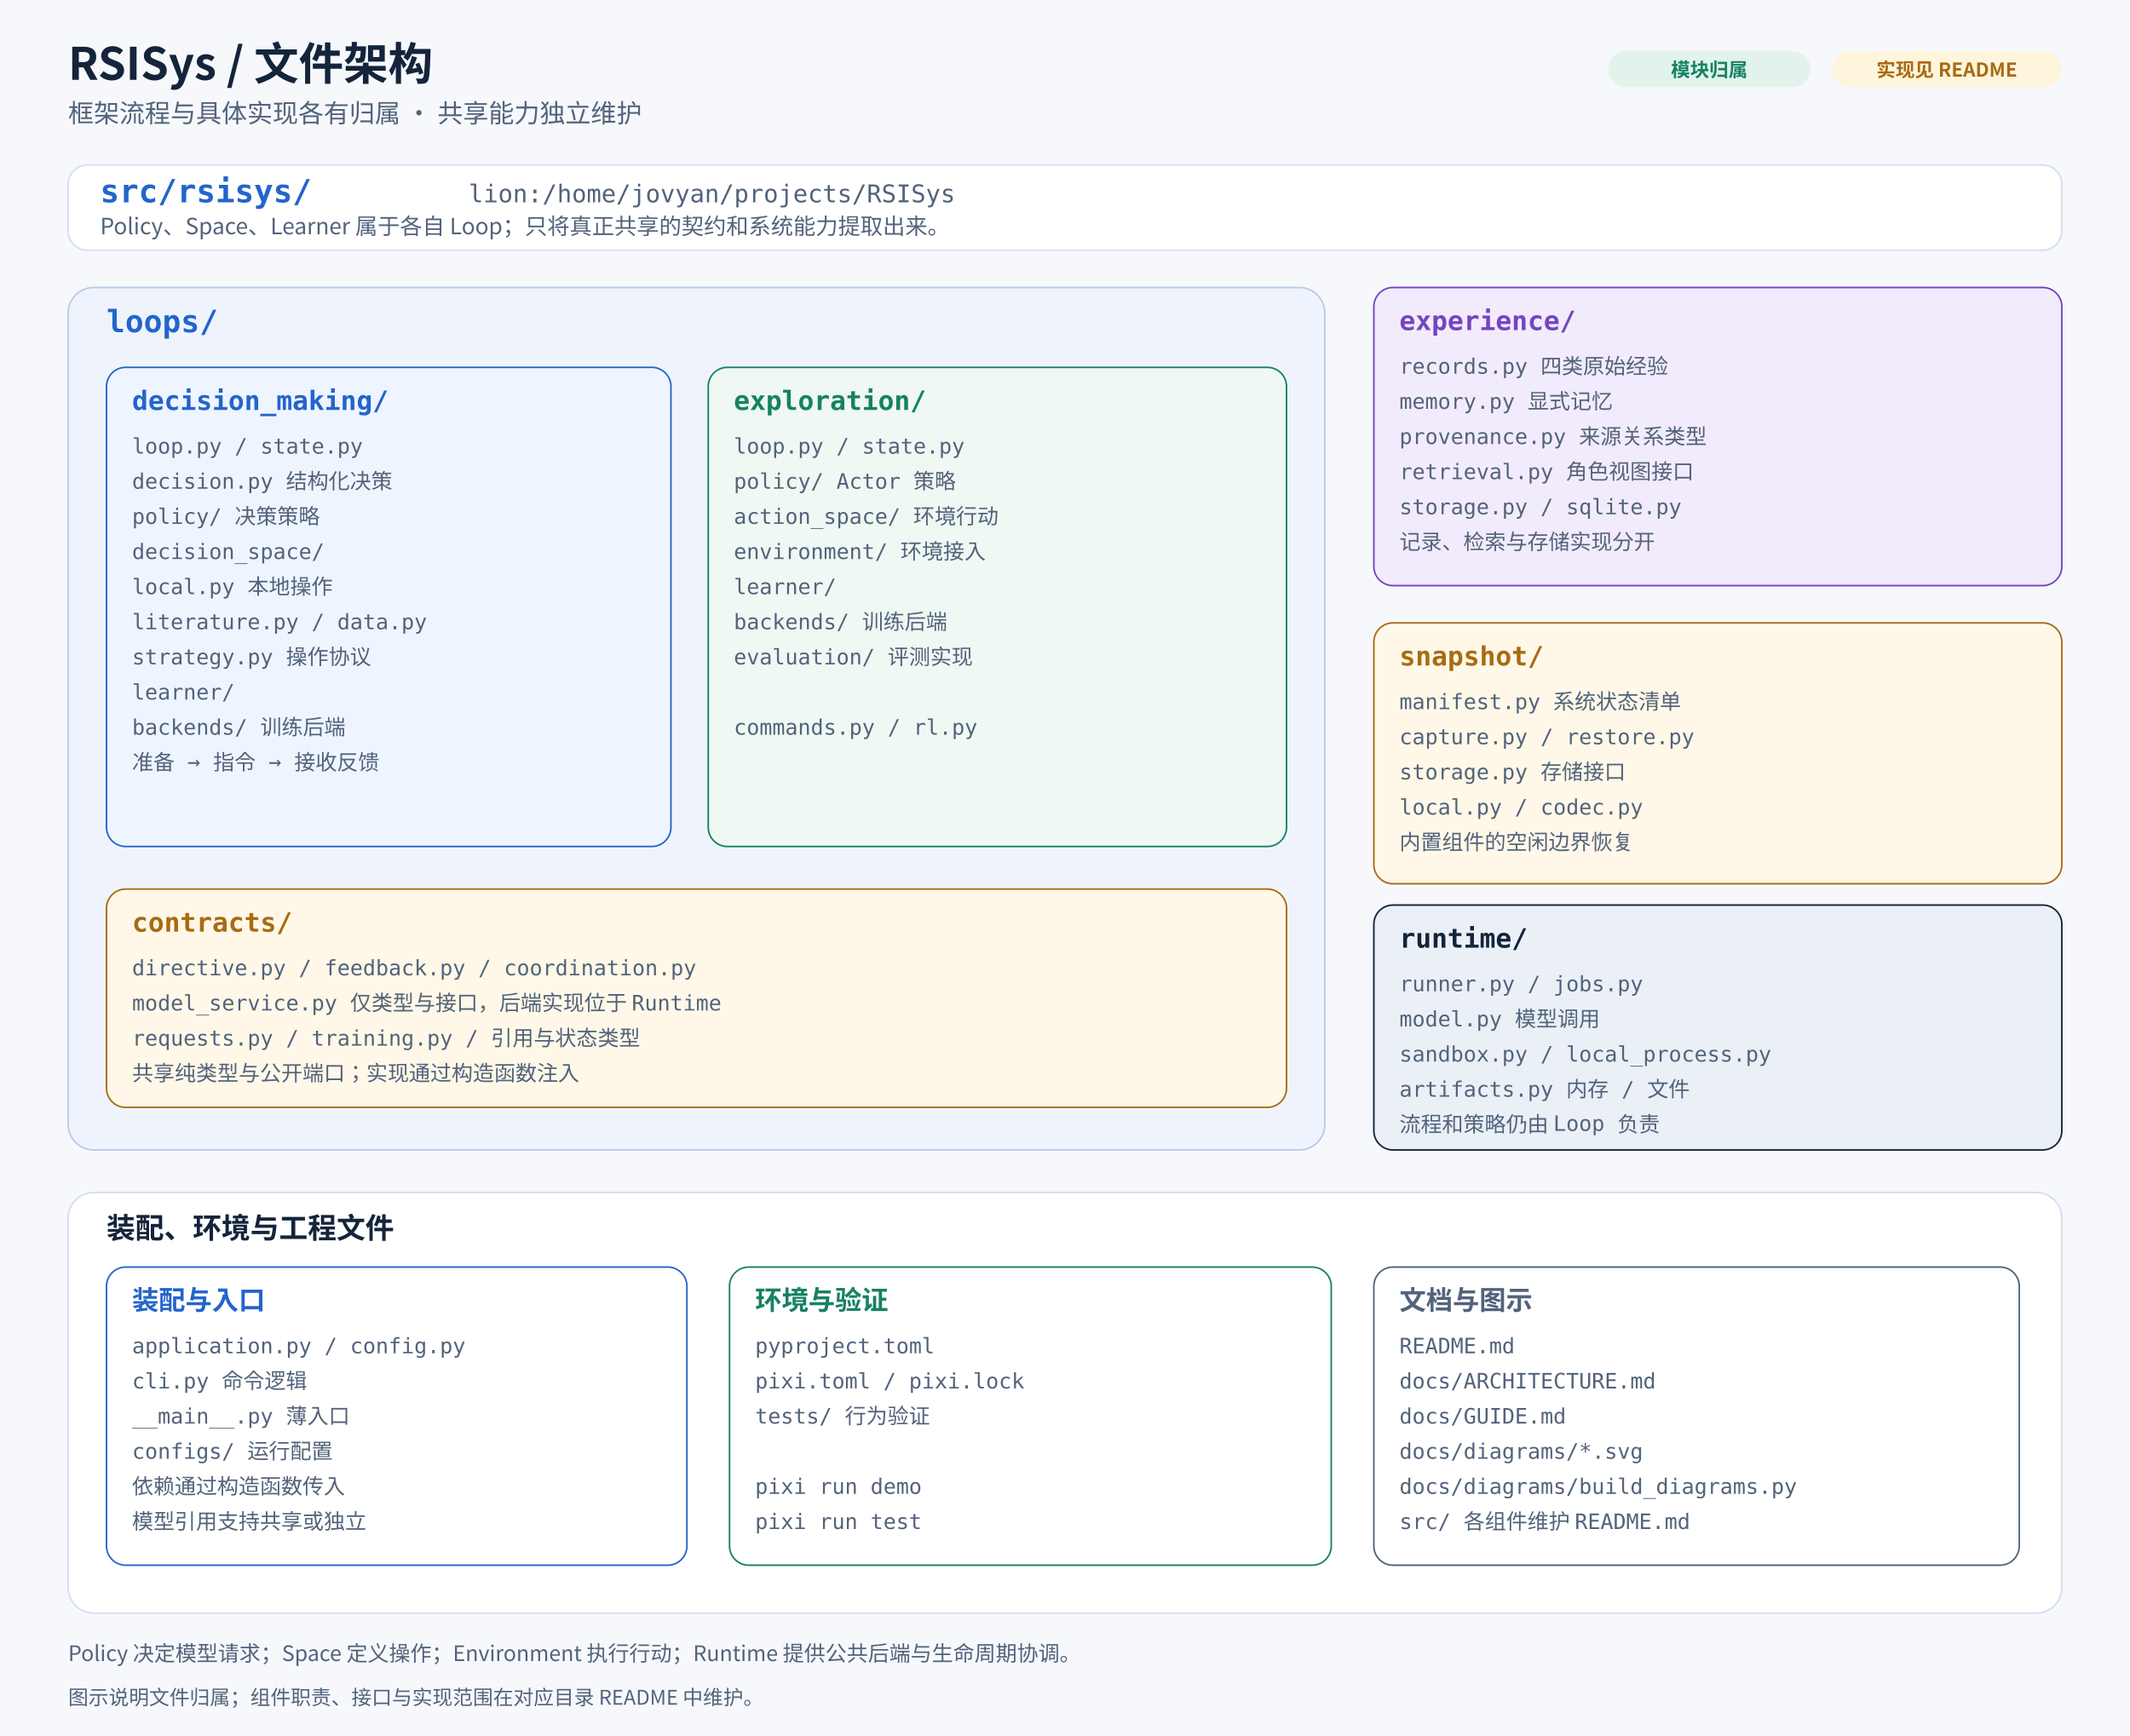
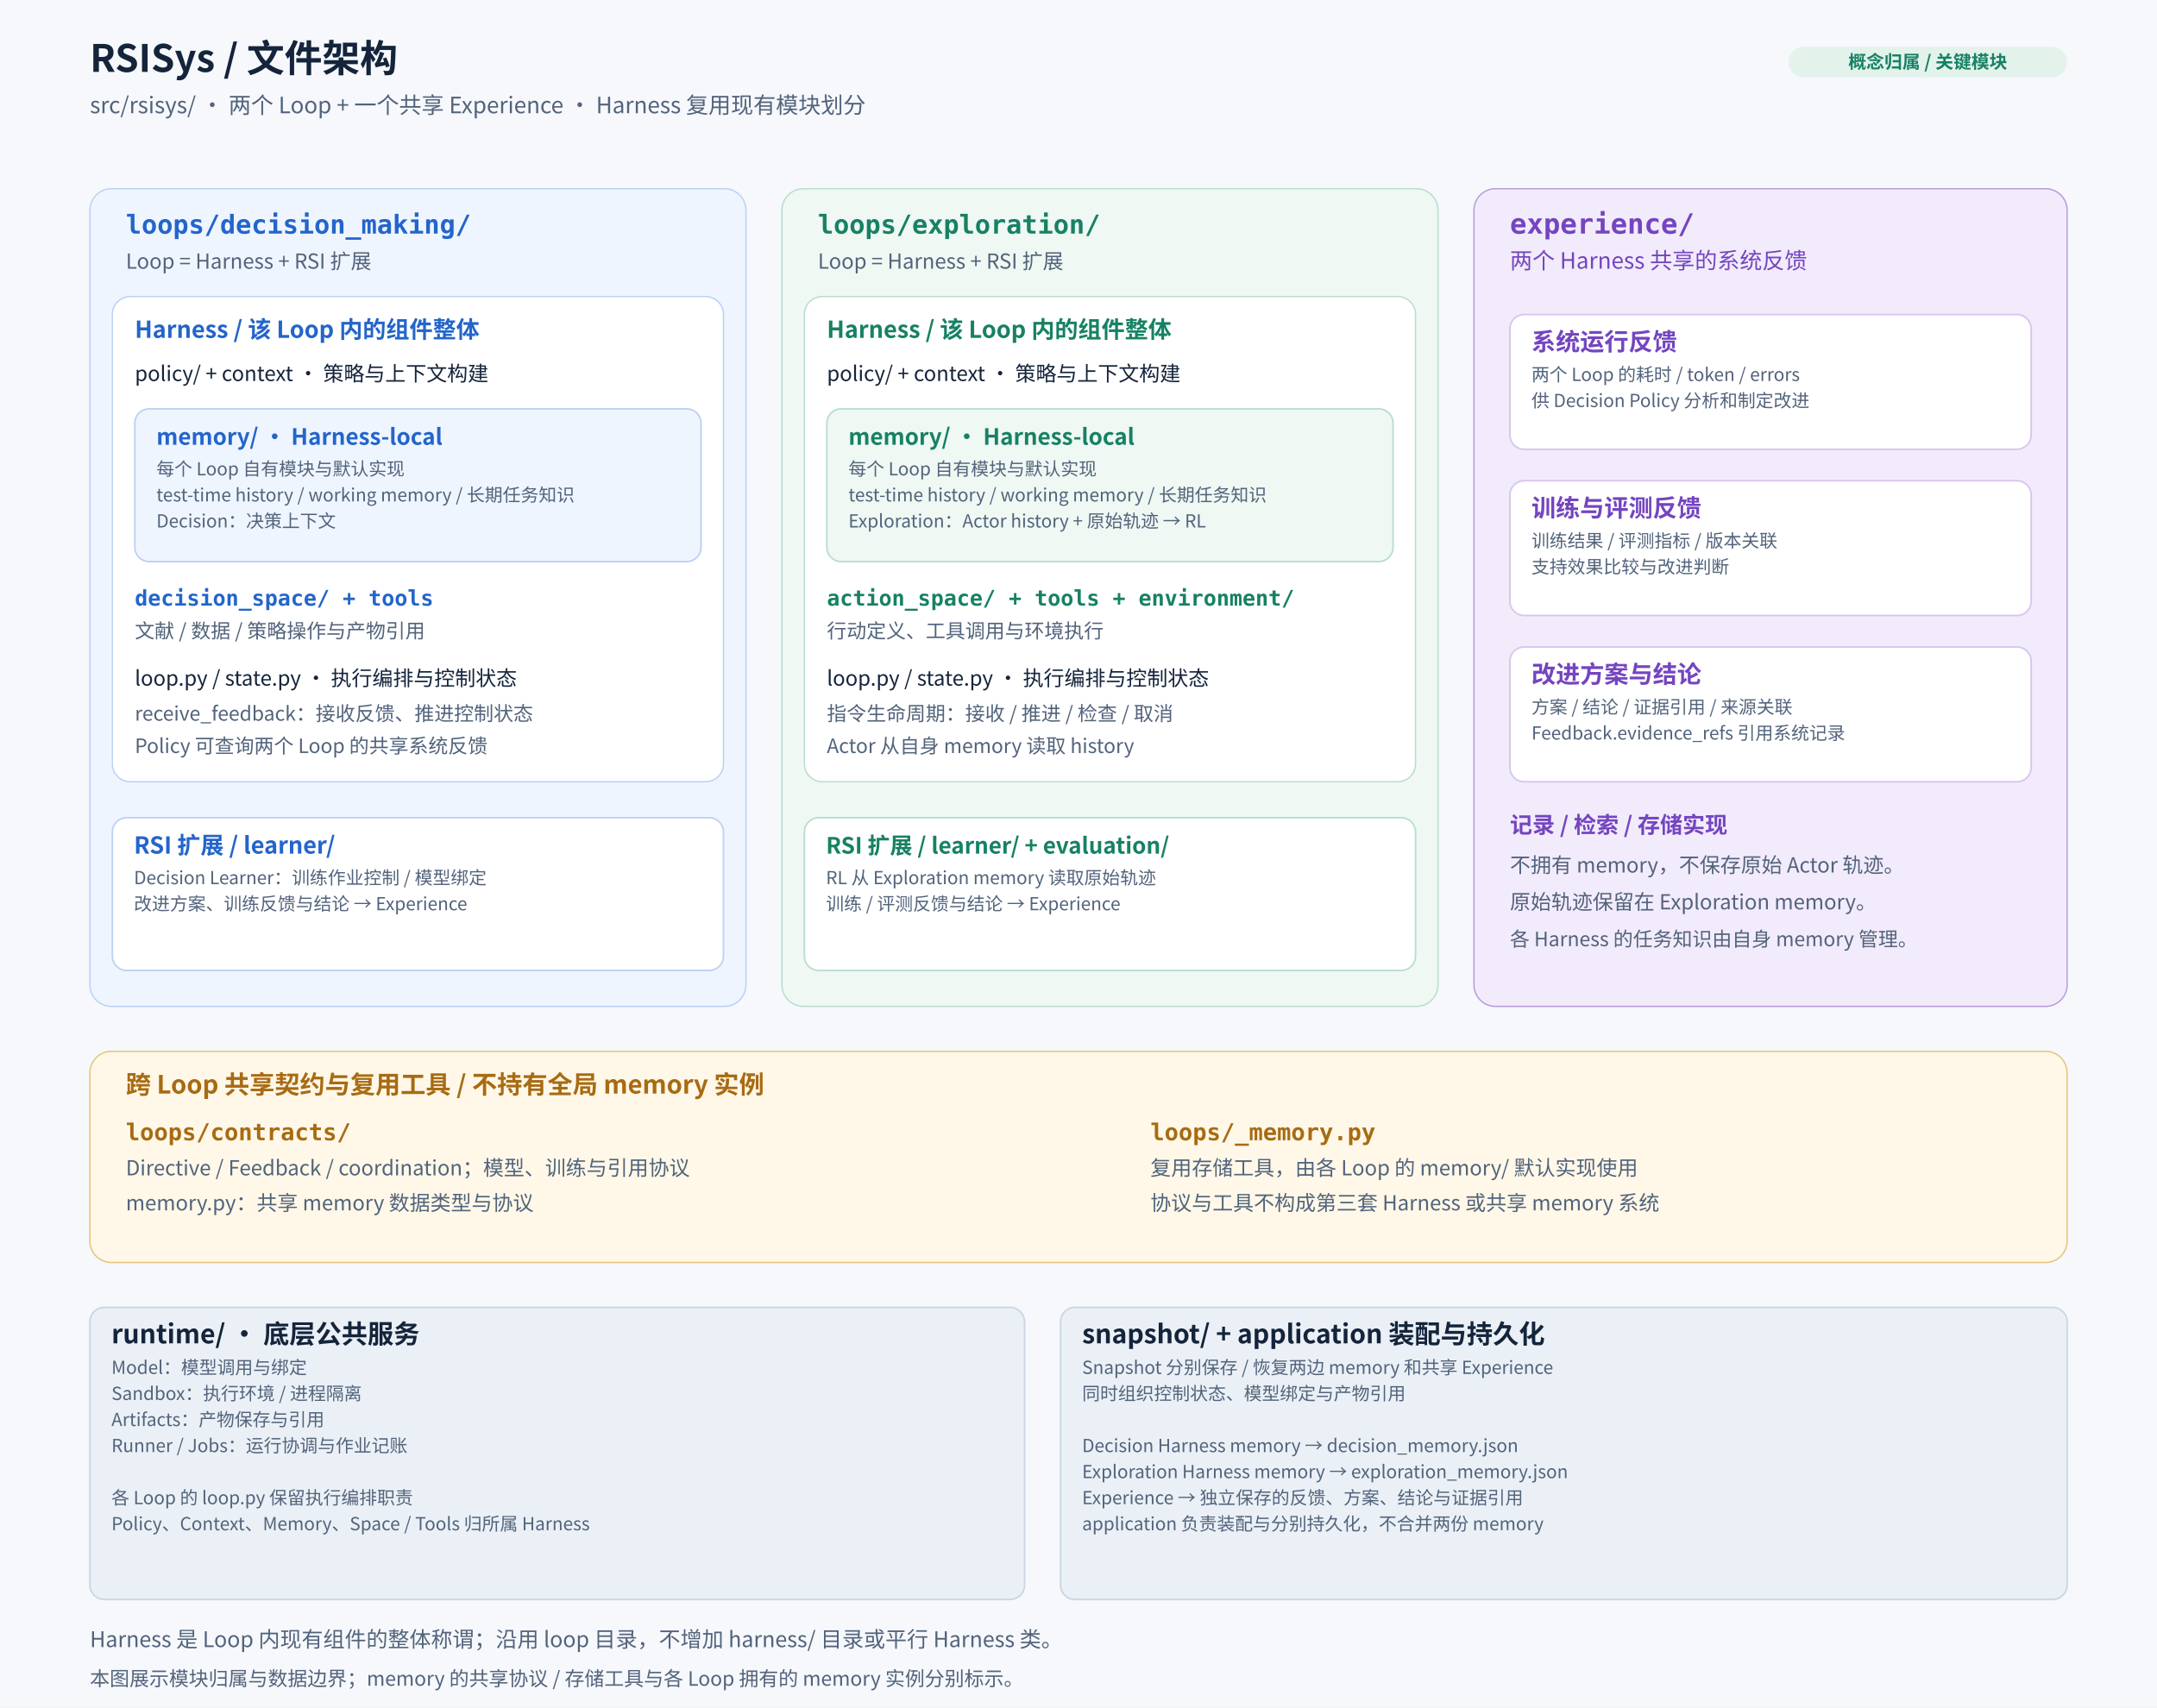
- <svg xmlns="http://www.w3.org/2000/svg" width="2000" height="1630" viewBox="0 0 2000 1630" role="img" aria-labelledby="title desc">
+ <svg xmlns="http://www.w3.org/2000/svg" width="2400" height="1900" viewBox="0 0 2400 1900" role="img" aria-labelledby="title desc">
  <defs>
    <marker id="arrow-gray" markerWidth="10" markerHeight="10" refX="8.7" refY="5" orient="auto" markerUnits="userSpaceOnUse">
      <path d="M 0 0 L 10 5 L 0 10 Z" fill="#8493A8" />
    </marker>
    <marker id="arrow-blue" markerWidth="10" markerHeight="10" refX="8.7" refY="5" orient="auto" markerUnits="userSpaceOnUse">
      <path d="M 0 0 L 10 5 L 0 10 Z" fill="#2365CB" />
    </marker>
    <marker id="arrow-green" markerWidth="10" markerHeight="10" refX="8.7" refY="5" orient="auto" markerUnits="userSpaceOnUse">
      <path d="M 0 0 L 10 5 L 0 10 Z" fill="#178164" />
    </marker>
    <marker id="arrow-purple" markerWidth="10" markerHeight="10" refX="8.7" refY="5" orient="auto" markerUnits="userSpaceOnUse">
      <path d="M 0 0 L 10 5 L 0 10 Z" fill="#7445C0" />
    </marker>
    <marker id="arrow-amber" markerWidth="10" markerHeight="10" refX="8.7" refY="5" orient="auto" markerUnits="userSpaceOnUse">
      <path d="M 0 0 L 10 5 L 0 10 Z" fill="#A86B13" />
    </marker>
  </defs>
-   <rect width="2000" height="1630" fill="#F6F8FC" />
-   <text x="64" y="75" font-family="'PingFang SC', 'Noto Sans CJK SC', 'Microsoft YaHei', sans-serif" font-size="42" font-weight="750" fill="#14243B" text-anchor="start">RSISys / 文件架构</text>
-   <text x="64" y="115" font-family="'PingFang SC', 'Noto Sans CJK SC', 'Microsoft YaHei', sans-serif" font-size="24" font-weight="400" fill="#52637B" text-anchor="start">框架流程与具体实现各有归属 · 共享能力独立维护</text>
-   <rect x="1510" y="48" width="190" height="34" rx="17" fill="#E3F3EC" stroke="none" stroke-width="0" />
-   <text x="1605.0" y="72" font-family="'PingFang SC', 'Noto Sans CJK SC', 'Microsoft YaHei', sans-serif" font-size="18" font-weight="600" fill="#178164" text-anchor="middle">模块归属</text>
-   <rect x="1720" y="48" width="216" height="34" rx="17" fill="#FFF5DD" stroke="none" stroke-width="0" />
-   <text x="1828.0" y="72" font-family="'PingFang SC', 'Noto Sans CJK SC', 'Microsoft YaHei', sans-serif" font-size="18" font-weight="600" fill="#A86B13" text-anchor="middle">实现见 README</text>
-   <rect x="64" y="155" width="1872" height="80" rx="18" fill="#FFFFFF" stroke="#D5DEEA" stroke-width="1.5" />
-   <text x="94" y="190" font-family="'SFMono-Regular', 'Menlo', 'Consolas', 'PingFang SC', monospace" font-size="30" font-weight="700" fill="#2365CB" text-anchor="start">src/rsisys/</text>
-   <text x="440" y="190" font-family="'SFMono-Regular', 'Menlo', 'Consolas', 'PingFang SC', monospace" font-size="23" font-weight="400" fill="#52637B" text-anchor="start">lion:/home/jovyan/projects/RSISys</text>
-   <text x="94" y="220" font-family="'PingFang SC', 'Noto Sans CJK SC', 'Microsoft YaHei', sans-serif" font-size="21" font-weight="400" fill="#52637B" text-anchor="start">Policy、Space、Learner 属于各自 Loop；只将真正共享的契约和系统能力提取出来。</text>
-   <rect x="64" y="270" width="1180" height="810" rx="24" fill="#EFF4FC" stroke="#B9CBE6" stroke-width="1.5" />
-   <text x="100" y="312" font-family="'SFMono-Regular', 'Menlo', 'Consolas', 'PingFang SC', monospace" font-size="29" font-weight="700" fill="#2365CB" text-anchor="start">loops/</text>
+   <rect width="2400" height="1900" fill="#F6F8FC" />
+   <text x="100" y="80" font-family="'PingFang SC', 'Noto Sans CJK SC', 'Microsoft YaHei', sans-serif" font-size="42" font-weight="750" fill="#14243B" text-anchor="start">RSISys / 文件架构</text>
+   <text x="100" y="126" font-family="'PingFang SC', 'Noto Sans CJK SC', 'Microsoft YaHei', sans-serif" font-size="25" font-weight="400" fill="#52637B" text-anchor="start">src/rsisys/ · 两个 Loop + 一个共享 Experience · Harness 复用现有模块划分</text>
+   <rect x="1990" y="52" width="310" height="34" rx="17" fill="#E3F3EC" stroke="none" stroke-width="0" />
+   <text x="2145.0" y="76" font-family="'PingFang SC', 'Noto Sans CJK SC', 'Microsoft YaHei', sans-serif" font-size="20" font-weight="600" fill="#178164" text-anchor="middle">概念归属 / 关键模块</text>
  <g id="decision-dir">
-     <rect x="100" y="345" width="530" height="450" rx="18" fill="#EFF5FF" stroke="#2365CB" stroke-width="1.5" />
-     <text x="124" y="385" font-family="'SFMono-Regular', 'Menlo', 'Consolas', 'PingFang SC', monospace" font-size="25" font-weight="700" fill="#2365CB" text-anchor="start">decision_making/</text>
-     <text x="124" y="426" font-family="'SFMono-Regular', 'Menlo', 'Consolas', 'PingFang SC', monospace" font-size="20" font-weight="400" fill="#52637B" text-anchor="start">loop.py / state.py</text>
-     <text x="124" y="459" font-family="'SFMono-Regular', 'Menlo', 'Consolas', 'PingFang SC', monospace" font-size="20" font-weight="400" fill="#52637B" text-anchor="start">decision.py       结构化决策</text>
-     <text x="124" y="492" font-family="'SFMono-Regular', 'Menlo', 'Consolas', 'PingFang SC', monospace" font-size="20" font-weight="400" fill="#52637B" text-anchor="start">policy/           决策策略</text>
-     <text x="124" y="525" font-family="'SFMono-Regular', 'Menlo', 'Consolas', 'PingFang SC', monospace" font-size="20" font-weight="400" fill="#52637B" text-anchor="start">decision_space/</text>
-     <text x="124" y="558" font-family="'SFMono-Regular', 'Menlo', 'Consolas', 'PingFang SC', monospace" font-size="20" font-weight="400" fill="#52637B" text-anchor="start">  local.py        本地操作</text>
-     <text x="124" y="591" font-family="'SFMono-Regular', 'Menlo', 'Consolas', 'PingFang SC', monospace" font-size="20" font-weight="400" fill="#52637B" text-anchor="start">  literature.py / data.py</text>
-     <text x="124" y="624" font-family="'SFMono-Regular', 'Menlo', 'Consolas', 'PingFang SC', monospace" font-size="20" font-weight="400" fill="#52637B" text-anchor="start">  strategy.py     操作协议</text>
-     <text x="124" y="657" font-family="'SFMono-Regular', 'Menlo', 'Consolas', 'PingFang SC', monospace" font-size="20" font-weight="400" fill="#52637B" text-anchor="start">learner/</text>
-     <text x="124" y="690" font-family="'SFMono-Regular', 'Menlo', 'Consolas', 'PingFang SC', monospace" font-size="20" font-weight="400" fill="#52637B" text-anchor="start">  backends/       训练后端</text>
-     <text x="124" y="723" font-family="'SFMono-Regular', 'Menlo', 'Consolas', 'PingFang SC', monospace" font-size="20" font-weight="400" fill="#52637B" text-anchor="start">准备 → 指令 → 接收反馈</text>
+     <rect x="100" y="210" width="730" height="910" rx="24" fill="#EFF5FF" stroke="#BCD1F2" stroke-width="1.5" />
+     <text x="140" y="260" font-family="'SFMono-Regular', 'Menlo', 'Consolas', 'PingFang SC', monospace" font-size="29" font-weight="700" fill="#2365CB" text-anchor="start">loops/decision_making/</text>
+     <text x="140" y="299" font-family="'PingFang SC', 'Noto Sans CJK SC', 'Microsoft YaHei', sans-serif" font-size="23" font-weight="400" fill="#52637B" text-anchor="start">Loop = Harness + RSI 扩展</text>
+     <rect x="125" y="330" width="680" height="540" rx="20" fill="#FFFFFF" stroke="#BCD1F2" stroke-width="1.5" />
+     <text x="150" y="376" font-family="'PingFang SC', 'Noto Sans CJK SC', 'Microsoft YaHei', sans-serif" font-size="26" font-weight="700" fill="#2365CB" text-anchor="start">Harness / 该 Loop 内的组件整体</text>
+     <text x="150" y="424" font-family="'PingFang SC', 'Noto Sans CJK SC', 'Microsoft YaHei', sans-serif" font-size="23" font-weight="400" fill="#14243B" text-anchor="start">policy/ + context  ·  策略与上下文构建</text>
+     <g id="decision-dir-memory">
+       <rect x="150" y="455" width="630" height="170" rx="16" fill="#EFF5FF" stroke="#BCD1F2" stroke-width="1.8" />
+       <text x="174" y="495" font-family="'PingFang SC', 'Noto Sans CJK SC', 'Microsoft YaHei', sans-serif" font-size="25" font-weight="650" fill="#2365CB" text-anchor="start">memory/  ·  Harness-local</text>
+       <text x="174" y="529" font-family="'PingFang SC', 'Noto Sans CJK SC', 'Microsoft YaHei', sans-serif" font-size="20" font-weight="400" fill="#52637B" text-anchor="start">每个 Loop 自有模块与默认实现</text>
+       <text x="174" y="558" font-family="'PingFang SC', 'Noto Sans CJK SC', 'Microsoft YaHei', sans-serif" font-size="20" font-weight="400" fill="#52637B" text-anchor="start">test-time history / working memory / 长期任务知识</text>
+       <text x="174" y="587" font-family="'PingFang SC', 'Noto Sans CJK SC', 'Microsoft YaHei', sans-serif" font-size="20" font-weight="400" fill="#52637B" text-anchor="start">Decision：决策上下文</text>
+     </g>
+     <text x="150" y="674" font-family="'SFMono-Regular', 'Menlo', 'Consolas', 'PingFang SC', monospace" font-size="24" font-weight="650" fill="#2365CB" text-anchor="start">decision_space/ + tools</text>
+     <text x="150" y="710" font-family="'PingFang SC', 'Noto Sans CJK SC', 'Microsoft YaHei', sans-serif" font-size="22" font-weight="400" fill="#52637B" text-anchor="start">文献 / 数据 / 策略操作与产物引用</text>
+     <text x="150" y="763" font-family="'PingFang SC', 'Noto Sans CJK SC', 'Microsoft YaHei', sans-serif" font-size="23" font-weight="400" fill="#14243B" text-anchor="start">loop.py / state.py  ·  执行编排与控制状态</text>
+     <text x="150" y="802" font-family="'PingFang SC', 'Noto Sans CJK SC', 'Microsoft YaHei', sans-serif" font-size="22" font-weight="400" fill="#52637B" text-anchor="start">receive_feedback：接收反馈、推进控制状态</text>
+     <text x="150" y="838" font-family="'PingFang SC', 'Noto Sans CJK SC', 'Microsoft YaHei', sans-serif" font-size="22" font-weight="400" fill="#52637B" text-anchor="start">Policy 可查询两个 Loop 的共享系统反馈</text>
+     <g id="decision-dir-rsi">
+       <rect x="125" y="910" width="680" height="170" rx="16" fill="#FFFFFF" stroke="#BCD1F2" stroke-width="1.8" />
+       <text x="149" y="950" font-family="'PingFang SC', 'Noto Sans CJK SC', 'Microsoft YaHei', sans-serif" font-size="26" font-weight="650" fill="#2365CB" text-anchor="start">RSI 扩展 / learner/</text>
+       <text x="149" y="984" font-family="'PingFang SC', 'Noto Sans CJK SC', 'Microsoft YaHei', sans-serif" font-size="20" font-weight="400" fill="#52637B" text-anchor="start">Decision Learner：训练作业控制 / 模型绑定</text>
+       <text x="149" y="1013" font-family="'PingFang SC', 'Noto Sans CJK SC', 'Microsoft YaHei', sans-serif" font-size="20" font-weight="400" fill="#52637B" text-anchor="start">改进方案、训练反馈与结论 → Experience</text>
+     </g>
  </g>
  <g id="exploration-dir">
-     <rect x="665" y="345" width="543" height="450" rx="18" fill="#EFF8F3" stroke="#178164" stroke-width="1.5" />
-     <text x="689" y="385" font-family="'SFMono-Regular', 'Menlo', 'Consolas', 'PingFang SC', monospace" font-size="25" font-weight="700" fill="#178164" text-anchor="start">exploration/</text>
-     <text x="689" y="426" font-family="'SFMono-Regular', 'Menlo', 'Consolas', 'PingFang SC', monospace" font-size="20" font-weight="400" fill="#52637B" text-anchor="start">loop.py / state.py</text>
-     <text x="689" y="459" font-family="'SFMono-Regular', 'Menlo', 'Consolas', 'PingFang SC', monospace" font-size="20" font-weight="400" fill="#52637B" text-anchor="start">policy/           Actor 策略</text>
-     <text x="689" y="492" font-family="'SFMono-Regular', 'Menlo', 'Consolas', 'PingFang SC', monospace" font-size="20" font-weight="400" fill="#52637B" text-anchor="start">action_space/     环境行动</text>
-     <text x="689" y="525" font-family="'SFMono-Regular', 'Menlo', 'Consolas', 'PingFang SC', monospace" font-size="20" font-weight="400" fill="#52637B" text-anchor="start">environment/      环境接入</text>
-     <text x="689" y="558" font-family="'SFMono-Regular', 'Menlo', 'Consolas', 'PingFang SC', monospace" font-size="20" font-weight="400" fill="#52637B" text-anchor="start">learner/</text>
-     <text x="689" y="591" font-family="'SFMono-Regular', 'Menlo', 'Consolas', 'PingFang SC', monospace" font-size="20" font-weight="400" fill="#52637B" text-anchor="start">  backends/       训练后端</text>
-     <text x="689" y="624" font-family="'SFMono-Regular', 'Menlo', 'Consolas', 'PingFang SC', monospace" font-size="20" font-weight="400" fill="#52637B" text-anchor="start">evaluation/       评测实现</text>
-     <text x="689" y="657" font-family="'SFMono-Regular', 'Menlo', 'Consolas', 'PingFang SC', monospace" font-size="20" font-weight="400" fill="#52637B" text-anchor="start" />
-     <text x="689" y="690" font-family="'SFMono-Regular', 'Menlo', 'Consolas', 'PingFang SC', monospace" font-size="20" font-weight="400" fill="#52637B" text-anchor="start">commands.py / rl.py</text>
-   </g>
-   <g id="contracts-dir">
-     <rect x="100" y="835" width="1108" height="205" rx="18" fill="#FFF8E8" stroke="#A86B13" stroke-width="1.5" />
-     <text x="124" y="875" font-family="'SFMono-Regular', 'Menlo', 'Consolas', 'PingFang SC', monospace" font-size="25" font-weight="700" fill="#A86B13" text-anchor="start">contracts/</text>
-     <text x="124" y="916" font-family="'SFMono-Regular', 'Menlo', 'Consolas', 'PingFang SC', monospace" font-size="20" font-weight="400" fill="#52637B" text-anchor="start">directive.py / feedback.py / coordination.py</text>
-     <text x="124" y="949" font-family="'SFMono-Regular', 'Menlo', 'Consolas', 'PingFang SC', monospace" font-size="20" font-weight="400" fill="#52637B" text-anchor="start">model_service.py  仅类型与接口，后端实现位于 Runtime</text>
-     <text x="124" y="982" font-family="'SFMono-Regular', 'Menlo', 'Consolas', 'PingFang SC', monospace" font-size="20" font-weight="400" fill="#52637B" text-anchor="start">requests.py / training.py / 引用与状态类型</text>
-     <text x="124" y="1015" font-family="'SFMono-Regular', 'Menlo', 'Consolas', 'PingFang SC', monospace" font-size="20" font-weight="400" fill="#52637B" text-anchor="start">共享纯类型与公开端口；实现通过构造函数注入</text>
+     <rect x="870" y="210" width="730" height="910" rx="24" fill="#EFF8F3" stroke="#B9DDCF" stroke-width="1.5" />
+     <text x="910" y="260" font-family="'SFMono-Regular', 'Menlo', 'Consolas', 'PingFang SC', monospace" font-size="29" font-weight="700" fill="#178164" text-anchor="start">loops/exploration/</text>
+     <text x="910" y="299" font-family="'PingFang SC', 'Noto Sans CJK SC', 'Microsoft YaHei', sans-serif" font-size="23" font-weight="400" fill="#52637B" text-anchor="start">Loop = Harness + RSI 扩展</text>
+     <rect x="895" y="330" width="680" height="540" rx="20" fill="#FFFFFF" stroke="#B9DDCF" stroke-width="1.5" />
+     <text x="920" y="376" font-family="'PingFang SC', 'Noto Sans CJK SC', 'Microsoft YaHei', sans-serif" font-size="26" font-weight="700" fill="#178164" text-anchor="start">Harness / 该 Loop 内的组件整体</text>
+     <text x="920" y="424" font-family="'PingFang SC', 'Noto Sans CJK SC', 'Microsoft YaHei', sans-serif" font-size="23" font-weight="400" fill="#14243B" text-anchor="start">policy/ + context  ·  策略与上下文构建</text>
+     <g id="exploration-dir-memory">
+       <rect x="920" y="455" width="630" height="170" rx="16" fill="#EFF8F3" stroke="#B9DDCF" stroke-width="1.8" />
+       <text x="944" y="495" font-family="'PingFang SC', 'Noto Sans CJK SC', 'Microsoft YaHei', sans-serif" font-size="25" font-weight="650" fill="#178164" text-anchor="start">memory/  ·  Harness-local</text>
+       <text x="944" y="529" font-family="'PingFang SC', 'Noto Sans CJK SC', 'Microsoft YaHei', sans-serif" font-size="20" font-weight="400" fill="#52637B" text-anchor="start">每个 Loop 自有模块与默认实现</text>
+       <text x="944" y="558" font-family="'PingFang SC', 'Noto Sans CJK SC', 'Microsoft YaHei', sans-serif" font-size="20" font-weight="400" fill="#52637B" text-anchor="start">test-time history / working memory / 长期任务知识</text>
+       <text x="944" y="587" font-family="'PingFang SC', 'Noto Sans CJK SC', 'Microsoft YaHei', sans-serif" font-size="20" font-weight="400" fill="#52637B" text-anchor="start">Exploration：Actor history + 原始轨迹 → RL</text>
+     </g>
+     <text x="920" y="674" font-family="'SFMono-Regular', 'Menlo', 'Consolas', 'PingFang SC', monospace" font-size="24" font-weight="650" fill="#178164" text-anchor="start">action_space/ + tools + environment/</text>
+     <text x="920" y="710" font-family="'PingFang SC', 'Noto Sans CJK SC', 'Microsoft YaHei', sans-serif" font-size="22" font-weight="400" fill="#52637B" text-anchor="start">行动定义、工具调用与环境执行</text>
+     <text x="920" y="763" font-family="'PingFang SC', 'Noto Sans CJK SC', 'Microsoft YaHei', sans-serif" font-size="23" font-weight="400" fill="#14243B" text-anchor="start">loop.py / state.py  ·  执行编排与控制状态</text>
+     <text x="920" y="802" font-family="'PingFang SC', 'Noto Sans CJK SC', 'Microsoft YaHei', sans-serif" font-size="22" font-weight="400" fill="#52637B" text-anchor="start">指令生命周期：接收 / 推进 / 检查 / 取消</text>
+     <text x="920" y="838" font-family="'PingFang SC', 'Noto Sans CJK SC', 'Microsoft YaHei', sans-serif" font-size="22" font-weight="400" fill="#52637B" text-anchor="start">Actor 从自身 memory 读取 history</text>
+     <g id="exploration-dir-rsi">
+       <rect x="895" y="910" width="680" height="170" rx="16" fill="#FFFFFF" stroke="#B9DDCF" stroke-width="1.8" />
+       <text x="919" y="950" font-family="'PingFang SC', 'Noto Sans CJK SC', 'Microsoft YaHei', sans-serif" font-size="25" font-weight="650" fill="#178164" text-anchor="start">RSI 扩展 / learner/ + evaluation/</text>
+       <text x="919" y="984" font-family="'PingFang SC', 'Noto Sans CJK SC', 'Microsoft YaHei', sans-serif" font-size="20" font-weight="400" fill="#52637B" text-anchor="start">RL 从 Exploration memory 读取原始轨迹</text>
+       <text x="919" y="1013" font-family="'PingFang SC', 'Noto Sans CJK SC', 'Microsoft YaHei', sans-serif" font-size="20" font-weight="400" fill="#52637B" text-anchor="start">训练 / 评测反馈与结论 → Experience</text>
+     </g>
  </g>
  <g id="experience-dir">
-     <rect x="1290" y="270" width="646" height="280" rx="18" fill="#F2EBFB" stroke="#7445C0" stroke-width="1.5" />
-     <text x="1314" y="310" font-family="'SFMono-Regular', 'Menlo', 'Consolas', 'PingFang SC', monospace" font-size="25" font-weight="700" fill="#7445C0" text-anchor="start">experience/</text>
-     <text x="1314" y="351" font-family="'SFMono-Regular', 'Menlo', 'Consolas', 'PingFang SC', monospace" font-size="20" font-weight="400" fill="#52637B" text-anchor="start">records.py       四类原始经验</text>
-     <text x="1314" y="384" font-family="'SFMono-Regular', 'Menlo', 'Consolas', 'PingFang SC', monospace" font-size="20" font-weight="400" fill="#52637B" text-anchor="start">memory.py        显式记忆</text>
-     <text x="1314" y="417" font-family="'SFMono-Regular', 'Menlo', 'Consolas', 'PingFang SC', monospace" font-size="20" font-weight="400" fill="#52637B" text-anchor="start">provenance.py    来源关系类型</text>
-     <text x="1314" y="450" font-family="'SFMono-Regular', 'Menlo', 'Consolas', 'PingFang SC', monospace" font-size="20" font-weight="400" fill="#52637B" text-anchor="start">retrieval.py     角色视图接口</text>
-     <text x="1314" y="483" font-family="'SFMono-Regular', 'Menlo', 'Consolas', 'PingFang SC', monospace" font-size="20" font-weight="400" fill="#52637B" text-anchor="start">storage.py / sqlite.py</text>
-     <text x="1314" y="516" font-family="'SFMono-Regular', 'Menlo', 'Consolas', 'PingFang SC', monospace" font-size="20" font-weight="400" fill="#52637B" text-anchor="start">记录、检索与存储实现分开</text>
+     <rect x="1640" y="210" width="660" height="910" rx="24" fill="#F2EBFB" stroke="#B89CDC" stroke-width="1.5" />
+     <text x="1680" y="260" font-family="'SFMono-Regular', 'Menlo', 'Consolas', 'PingFang SC', monospace" font-size="31" font-weight="700" fill="#7445C0" text-anchor="start">experience/</text>
+     <text x="1680" y="299" font-family="'PingFang SC', 'Noto Sans CJK SC', 'Microsoft YaHei', sans-serif" font-size="25" font-weight="400" fill="#7445C0" text-anchor="start">两个 Harness 共享的系统反馈</text>
+     <g id="experience-runtime-feedback">
+       <rect x="1680" y="350" width="580" height="150" rx="16" fill="#FFFFFF" stroke="#D7C5EC" stroke-width="1.8" />
+       <text x="1704" y="390" font-family="'PingFang SC', 'Noto Sans CJK SC', 'Microsoft YaHei', sans-serif" font-size="27" font-weight="650" fill="#7445C0" text-anchor="start">系统运行反馈</text>
+       <text x="1704" y="424" font-family="'PingFang SC', 'Noto Sans CJK SC', 'Microsoft YaHei', sans-serif" font-size="20" font-weight="400" fill="#52637B" text-anchor="start">两个 Loop 的耗时 / token / errors</text>
+       <text x="1704" y="453" font-family="'PingFang SC', 'Noto Sans CJK SC', 'Microsoft YaHei', sans-serif" font-size="20" font-weight="400" fill="#52637B" text-anchor="start">供 Decision Policy 分析和制定改进</text>
+     </g>
+     <g id="experience-learning-feedback">
+       <rect x="1680" y="535" width="580" height="150" rx="16" fill="#FFFFFF" stroke="#D7C5EC" stroke-width="1.8" />
+       <text x="1704" y="575" font-family="'PingFang SC', 'Noto Sans CJK SC', 'Microsoft YaHei', sans-serif" font-size="27" font-weight="650" fill="#7445C0" text-anchor="start">训练与评测反馈</text>
+       <text x="1704" y="609" font-family="'PingFang SC', 'Noto Sans CJK SC', 'Microsoft YaHei', sans-serif" font-size="20" font-weight="400" fill="#52637B" text-anchor="start">训练结果 / 评测指标 / 版本关联</text>
+       <text x="1704" y="638" font-family="'PingFang SC', 'Noto Sans CJK SC', 'Microsoft YaHei', sans-serif" font-size="20" font-weight="400" fill="#52637B" text-anchor="start">支持效果比较与改进判断</text>
+     </g>
+     <g id="experience-improvement">
+       <rect x="1680" y="720" width="580" height="150" rx="16" fill="#FFFFFF" stroke="#D7C5EC" stroke-width="1.8" />
+       <text x="1704" y="760" font-family="'PingFang SC', 'Noto Sans CJK SC', 'Microsoft YaHei', sans-serif" font-size="27" font-weight="650" fill="#7445C0" text-anchor="start">改进方案与结论</text>
+       <text x="1704" y="794" font-family="'PingFang SC', 'Noto Sans CJK SC', 'Microsoft YaHei', sans-serif" font-size="20" font-weight="400" fill="#52637B" text-anchor="start">方案 / 结论 / 证据引用 / 来源关联</text>
+       <text x="1704" y="823" font-family="'PingFang SC', 'Noto Sans CJK SC', 'Microsoft YaHei', sans-serif" font-size="20" font-weight="400" fill="#52637B" text-anchor="start">Feedback.evidence_refs 引用系统记录</text>
+     </g>
+     <text x="1680" y="927" font-family="'PingFang SC', 'Noto Sans CJK SC', 'Microsoft YaHei', sans-serif" font-size="25" font-weight="650" fill="#7445C0" text-anchor="start">记录 / 检索 / 存储实现</text>
+     <text x="1680" y="971" font-family="'PingFang SC', 'Noto Sans CJK SC', 'Microsoft YaHei', sans-serif" font-size="23" font-weight="400" fill="#52637B" text-anchor="start">不拥有 memory，不保存原始 Actor 轨迹。</text>
+     <text x="1680" y="1012" font-family="'PingFang SC', 'Noto Sans CJK SC', 'Microsoft YaHei', sans-serif" font-size="23" font-weight="400" fill="#52637B" text-anchor="start">原始轨迹保留在 Exploration memory。</text>
+     <text x="1680" y="1053" font-family="'PingFang SC', 'Noto Sans CJK SC', 'Microsoft YaHei', sans-serif" font-size="22" font-weight="400" fill="#52637B" text-anchor="start">各 Harness 的任务知识由自身 memory 管理。</text>
+   </g>
+   <rect x="100" y="1170" width="2200" height="235" rx="24" fill="#FFF8E8" stroke="#E4C47F" stroke-width="1.5" />
+   <text x="140" y="1217" font-family="'PingFang SC', 'Noto Sans CJK SC', 'Microsoft YaHei', sans-serif" font-size="28" font-weight="700" fill="#A86B13" text-anchor="start">跨 Loop 共享契约与复用工具 / 不持有全局 memory 实例</text>
+   <text x="140" y="1269" font-family="'SFMono-Regular', 'Menlo', 'Consolas', 'PingFang SC', monospace" font-size="26" font-weight="700" fill="#A86B13" text-anchor="start">loops/contracts/</text>
+   <text x="140" y="1308" font-family="'PingFang SC', 'Noto Sans CJK SC', 'Microsoft YaHei', sans-serif" font-size="23" font-weight="400" fill="#52637B" text-anchor="start">Directive / Feedback / coordination；模型、训练与引用协议</text>
+   <text x="140" y="1347" font-family="'PingFang SC', 'Noto Sans CJK SC', 'Microsoft YaHei', sans-serif" font-size="23" font-weight="400" fill="#52637B" text-anchor="start">memory.py：共享 memory 数据类型与协议</text>
+   <text x="1280" y="1269" font-family="'SFMono-Regular', 'Menlo', 'Consolas', 'PingFang SC', monospace" font-size="26" font-weight="700" fill="#A86B13" text-anchor="start">loops/_memory.py</text>
+   <text x="1280" y="1308" font-family="'PingFang SC', 'Noto Sans CJK SC', 'Microsoft YaHei', sans-serif" font-size="23" font-weight="400" fill="#52637B" text-anchor="start">复用存储工具，由各 Loop 的 memory/ 默认实现使用</text>
+   <text x="1280" y="1347" font-family="'PingFang SC', 'Noto Sans CJK SC', 'Microsoft YaHei', sans-serif" font-size="23" font-weight="400" fill="#52637B" text-anchor="start">协议与工具不构成第三套 Harness 或共享 memory 系统</text>
+   <g id="runtime-dir">
+     <rect x="100" y="1455" width="1040" height="325" rx="16" fill="#EAF0F6" stroke="#CBD6E3" stroke-width="1.8" />
+     <text x="124" y="1495" font-family="'PingFang SC', 'Noto Sans CJK SC', 'Microsoft YaHei', sans-serif" font-size="29" font-weight="650" fill="#14243B" text-anchor="start">runtime/  ·  底层公共服务</text>
+     <text x="124" y="1529" font-family="'PingFang SC', 'Noto Sans CJK SC', 'Microsoft YaHei', sans-serif" font-size="20" font-weight="400" fill="#52637B" text-anchor="start">Model：模型调用与绑定</text>
+     <text x="124" y="1558" font-family="'PingFang SC', 'Noto Sans CJK SC', 'Microsoft YaHei', sans-serif" font-size="20" font-weight="400" fill="#52637B" text-anchor="start">Sandbox：执行环境 / 进程隔离</text>
+     <text x="124" y="1587" font-family="'PingFang SC', 'Noto Sans CJK SC', 'Microsoft YaHei', sans-serif" font-size="20" font-weight="400" fill="#52637B" text-anchor="start">Artifacts：产物保存与引用</text>
+     <text x="124" y="1616" font-family="'PingFang SC', 'Noto Sans CJK SC', 'Microsoft YaHei', sans-serif" font-size="20" font-weight="400" fill="#52637B" text-anchor="start">Runner / Jobs：运行协调与作业记账</text>
+     <text x="124" y="1674" font-family="'PingFang SC', 'Noto Sans CJK SC', 'Microsoft YaHei', sans-serif" font-size="20" font-weight="400" fill="#52637B" text-anchor="start">各 Loop 的 loop.py 保留执行编排职责</text>
+     <text x="124" y="1703" font-family="'PingFang SC', 'Noto Sans CJK SC', 'Microsoft YaHei', sans-serif" font-size="20" font-weight="400" fill="#52637B" text-anchor="start">Policy、Context、Memory、Space / Tools 归所属 Harness</text>
  </g>
  <g id="snapshot-dir">
-     <rect x="1290" y="585" width="646" height="245" rx="18" fill="#FFF8E8" stroke="#A86B13" stroke-width="1.5" />
-     <text x="1314" y="625" font-family="'SFMono-Regular', 'Menlo', 'Consolas', 'PingFang SC', monospace" font-size="25" font-weight="700" fill="#A86B13" text-anchor="start">snapshot/</text>
-     <text x="1314" y="666" font-family="'SFMono-Regular', 'Menlo', 'Consolas', 'PingFang SC', monospace" font-size="20" font-weight="400" fill="#52637B" text-anchor="start">manifest.py      系统状态清单</text>
-     <text x="1314" y="699" font-family="'SFMono-Regular', 'Menlo', 'Consolas', 'PingFang SC', monospace" font-size="20" font-weight="400" fill="#52637B" text-anchor="start">capture.py / restore.py</text>
-     <text x="1314" y="732" font-family="'SFMono-Regular', 'Menlo', 'Consolas', 'PingFang SC', monospace" font-size="20" font-weight="400" fill="#52637B" text-anchor="start">storage.py       存储接口</text>
-     <text x="1314" y="765" font-family="'SFMono-Regular', 'Menlo', 'Consolas', 'PingFang SC', monospace" font-size="20" font-weight="400" fill="#52637B" text-anchor="start">local.py / codec.py</text>
-     <text x="1314" y="798" font-family="'SFMono-Regular', 'Menlo', 'Consolas', 'PingFang SC', monospace" font-size="20" font-weight="400" fill="#52637B" text-anchor="start">内置组件的空闲边界恢复</text>
+     <rect x="1180" y="1455" width="1120" height="325" rx="16" fill="#EAF0F6" stroke="#CBD6E3" stroke-width="1.8" />
+     <text x="1204" y="1495" font-family="'PingFang SC', 'Noto Sans CJK SC', 'Microsoft YaHei', sans-serif" font-size="29" font-weight="650" fill="#14243B" text-anchor="start">snapshot/ + application 装配与持久化</text>
+     <text x="1204" y="1529" font-family="'PingFang SC', 'Noto Sans CJK SC', 'Microsoft YaHei', sans-serif" font-size="20" font-weight="400" fill="#52637B" text-anchor="start">Snapshot 分别保存 / 恢复两边 memory 和共享 Experience</text>
+     <text x="1204" y="1558" font-family="'PingFang SC', 'Noto Sans CJK SC', 'Microsoft YaHei', sans-serif" font-size="20" font-weight="400" fill="#52637B" text-anchor="start">同时组织控制状态、模型绑定与产物引用</text>
+     <text x="1204" y="1616" font-family="'PingFang SC', 'Noto Sans CJK SC', 'Microsoft YaHei', sans-serif" font-size="20" font-weight="400" fill="#52637B" text-anchor="start">Decision Harness memory → decision_memory.json</text>
+     <text x="1204" y="1645" font-family="'PingFang SC', 'Noto Sans CJK SC', 'Microsoft YaHei', sans-serif" font-size="20" font-weight="400" fill="#52637B" text-anchor="start">Exploration Harness memory → exploration_memory.json</text>
+     <text x="1204" y="1674" font-family="'PingFang SC', 'Noto Sans CJK SC', 'Microsoft YaHei', sans-serif" font-size="20" font-weight="400" fill="#52637B" text-anchor="start">Experience → 独立保存的反馈、方案、结论与证据引用</text>
+     <text x="1204" y="1703" font-family="'PingFang SC', 'Noto Sans CJK SC', 'Microsoft YaHei', sans-serif" font-size="20" font-weight="400" fill="#52637B" text-anchor="start">application 负责装配与分别持久化，不合并两份 memory</text>
  </g>
-   <g id="runtime-dir">
-     <rect x="1290" y="850" width="646" height="230" rx="18" fill="#EAF0F6" stroke="#14243B" stroke-width="1.5" />
-     <text x="1314" y="890" font-family="'SFMono-Regular', 'Menlo', 'Consolas', 'PingFang SC', monospace" font-size="25" font-weight="700" fill="#14243B" text-anchor="start">runtime/</text>
-     <text x="1314" y="931" font-family="'SFMono-Regular', 'Menlo', 'Consolas', 'PingFang SC', monospace" font-size="20" font-weight="400" fill="#52637B" text-anchor="start">runner.py / jobs.py</text>
-     <text x="1314" y="964" font-family="'SFMono-Regular', 'Menlo', 'Consolas', 'PingFang SC', monospace" font-size="20" font-weight="400" fill="#52637B" text-anchor="start">model.py         模型调用</text>
-     <text x="1314" y="997" font-family="'SFMono-Regular', 'Menlo', 'Consolas', 'PingFang SC', monospace" font-size="20" font-weight="400" fill="#52637B" text-anchor="start">sandbox.py / local_process.py</text>
-     <text x="1314" y="1030" font-family="'SFMono-Regular', 'Menlo', 'Consolas', 'PingFang SC', monospace" font-size="20" font-weight="400" fill="#52637B" text-anchor="start">artifacts.py     内存 / 文件</text>
-     <text x="1314" y="1063" font-family="'SFMono-Regular', 'Menlo', 'Consolas', 'PingFang SC', monospace" font-size="20" font-weight="400" fill="#52637B" text-anchor="start">流程和策略仍由 Loop 负责</text>
-   </g>
-   <rect x="64" y="1120" width="1872" height="395" rx="24" fill="#FFFFFF" stroke="#D5DEEA" stroke-width="1.5" />
-   <text x="100" y="1163" font-family="'PingFang SC', 'Noto Sans CJK SC', 'Microsoft YaHei', sans-serif" font-size="27" font-weight="700" fill="#14243B" text-anchor="start">装配、环境与工程文件</text>
-   <g id="assembly">
-     <rect x="100" y="1190" width="545" height="280" rx="18" fill="#FFFFFF" stroke="#2365CB" stroke-width="1.5" />
-     <text x="124" y="1230" font-family="'SFMono-Regular', 'Menlo', 'Consolas', 'PingFang SC', monospace" font-size="25" font-weight="700" fill="#2365CB" text-anchor="start">装配与入口</text>
-     <text x="124" y="1271" font-family="'SFMono-Regular', 'Menlo', 'Consolas', 'PingFang SC', monospace" font-size="20" font-weight="400" fill="#52637B" text-anchor="start">application.py / config.py</text>
-     <text x="124" y="1304" font-family="'SFMono-Regular', 'Menlo', 'Consolas', 'PingFang SC', monospace" font-size="20" font-weight="400" fill="#52637B" text-anchor="start">cli.py           命令逻辑</text>
-     <text x="124" y="1337" font-family="'SFMono-Regular', 'Menlo', 'Consolas', 'PingFang SC', monospace" font-size="20" font-weight="400" fill="#52637B" text-anchor="start">__main__.py      薄入口</text>
-     <text x="124" y="1370" font-family="'SFMono-Regular', 'Menlo', 'Consolas', 'PingFang SC', monospace" font-size="20" font-weight="400" fill="#52637B" text-anchor="start">configs/         运行配置</text>
-     <text x="124" y="1403" font-family="'SFMono-Regular', 'Menlo', 'Consolas', 'PingFang SC', monospace" font-size="20" font-weight="400" fill="#52637B" text-anchor="start">依赖通过构造函数传入</text>
-     <text x="124" y="1436" font-family="'SFMono-Regular', 'Menlo', 'Consolas', 'PingFang SC', monospace" font-size="20" font-weight="400" fill="#52637B" text-anchor="start">模型引用支持共享或独立</text>
-   </g>
-   <g id="engineering">
-     <rect x="685" y="1190" width="565" height="280" rx="18" fill="#FFFFFF" stroke="#178164" stroke-width="1.5" />
-     <text x="709" y="1230" font-family="'SFMono-Regular', 'Menlo', 'Consolas', 'PingFang SC', monospace" font-size="25" font-weight="700" fill="#178164" text-anchor="start">环境与验证</text>
-     <text x="709" y="1271" font-family="'SFMono-Regular', 'Menlo', 'Consolas', 'PingFang SC', monospace" font-size="20" font-weight="400" fill="#52637B" text-anchor="start">pyproject.toml</text>
-     <text x="709" y="1304" font-family="'SFMono-Regular', 'Menlo', 'Consolas', 'PingFang SC', monospace" font-size="20" font-weight="400" fill="#52637B" text-anchor="start">pixi.toml / pixi.lock</text>
-     <text x="709" y="1337" font-family="'SFMono-Regular', 'Menlo', 'Consolas', 'PingFang SC', monospace" font-size="20" font-weight="400" fill="#52637B" text-anchor="start">tests/           行为验证</text>
-     <text x="709" y="1370" font-family="'SFMono-Regular', 'Menlo', 'Consolas', 'PingFang SC', monospace" font-size="20" font-weight="400" fill="#52637B" text-anchor="start" />
-     <text x="709" y="1403" font-family="'SFMono-Regular', 'Menlo', 'Consolas', 'PingFang SC', monospace" font-size="20" font-weight="400" fill="#52637B" text-anchor="start">pixi run demo</text>
-     <text x="709" y="1436" font-family="'SFMono-Regular', 'Menlo', 'Consolas', 'PingFang SC', monospace" font-size="20" font-weight="400" fill="#52637B" text-anchor="start">pixi run test</text>
-   </g>
-   <g id="docs">
-     <rect x="1290" y="1190" width="606" height="280" rx="18" fill="#FFFFFF" stroke="#52637B" stroke-width="1.5" />
-     <text x="1314" y="1230" font-family="'SFMono-Regular', 'Menlo', 'Consolas', 'PingFang SC', monospace" font-size="25" font-weight="700" fill="#52637B" text-anchor="start">文档与图示</text>
-     <text x="1314" y="1271" font-family="'SFMono-Regular', 'Menlo', 'Consolas', 'PingFang SC', monospace" font-size="20" font-weight="400" fill="#52637B" text-anchor="start">README.md</text>
-     <text x="1314" y="1304" font-family="'SFMono-Regular', 'Menlo', 'Consolas', 'PingFang SC', monospace" font-size="20" font-weight="400" fill="#52637B" text-anchor="start">docs/ARCHITECTURE.md</text>
-     <text x="1314" y="1337" font-family="'SFMono-Regular', 'Menlo', 'Consolas', 'PingFang SC', monospace" font-size="20" font-weight="400" fill="#52637B" text-anchor="start">docs/GUIDE.md</text>
-     <text x="1314" y="1370" font-family="'SFMono-Regular', 'Menlo', 'Consolas', 'PingFang SC', monospace" font-size="20" font-weight="400" fill="#52637B" text-anchor="start">docs/diagrams/*.svg</text>
-     <text x="1314" y="1403" font-family="'SFMono-Regular', 'Menlo', 'Consolas', 'PingFang SC', monospace" font-size="20" font-weight="400" fill="#52637B" text-anchor="start">docs/diagrams/build_diagrams.py</text>
-     <text x="1314" y="1436" font-family="'SFMono-Regular', 'Menlo', 'Consolas', 'PingFang SC', monospace" font-size="20" font-weight="400" fill="#52637B" text-anchor="start">src/ 各组件维护 README.md</text>
-   </g>
-   <text x="64" y="1560" font-family="'PingFang SC', 'Noto Sans CJK SC', 'Microsoft YaHei', sans-serif" font-size="20" font-weight="400" fill="#52637B" text-anchor="start">Policy 决定模型请求；Space 定义操作；Environment 执行行动；Runtime 提供公共后端与生命周期协调。</text>
-   <text x="64" y="1601" font-family="'PingFang SC', 'Noto Sans CJK SC', 'Microsoft YaHei', sans-serif" font-size="19" font-weight="400" fill="#52637B" text-anchor="start">图示说明文件归属；组件职责、接口与实现范围在对应目录 README 中维护。</text>
+   <text x="100" y="1833" font-family="'PingFang SC', 'Noto Sans CJK SC', 'Microsoft YaHei', sans-serif" font-size="24" font-weight="400" fill="#52637B" text-anchor="start">Harness 是 Loop 内现有组件的整体称谓；沿用 loop 目录，不增加 harness/ 目录或平行 Harness 类。</text>
+   <text x="100" y="1876" font-family="'PingFang SC', 'Noto Sans CJK SC', 'Microsoft YaHei', sans-serif" font-size="22" font-weight="400" fill="#52637B" text-anchor="start">本图展示模块归属与数据边界；memory 的共享协议 / 存储工具与各 Loop 拥有的 memory 实例分别标示。</text>
</svg>
